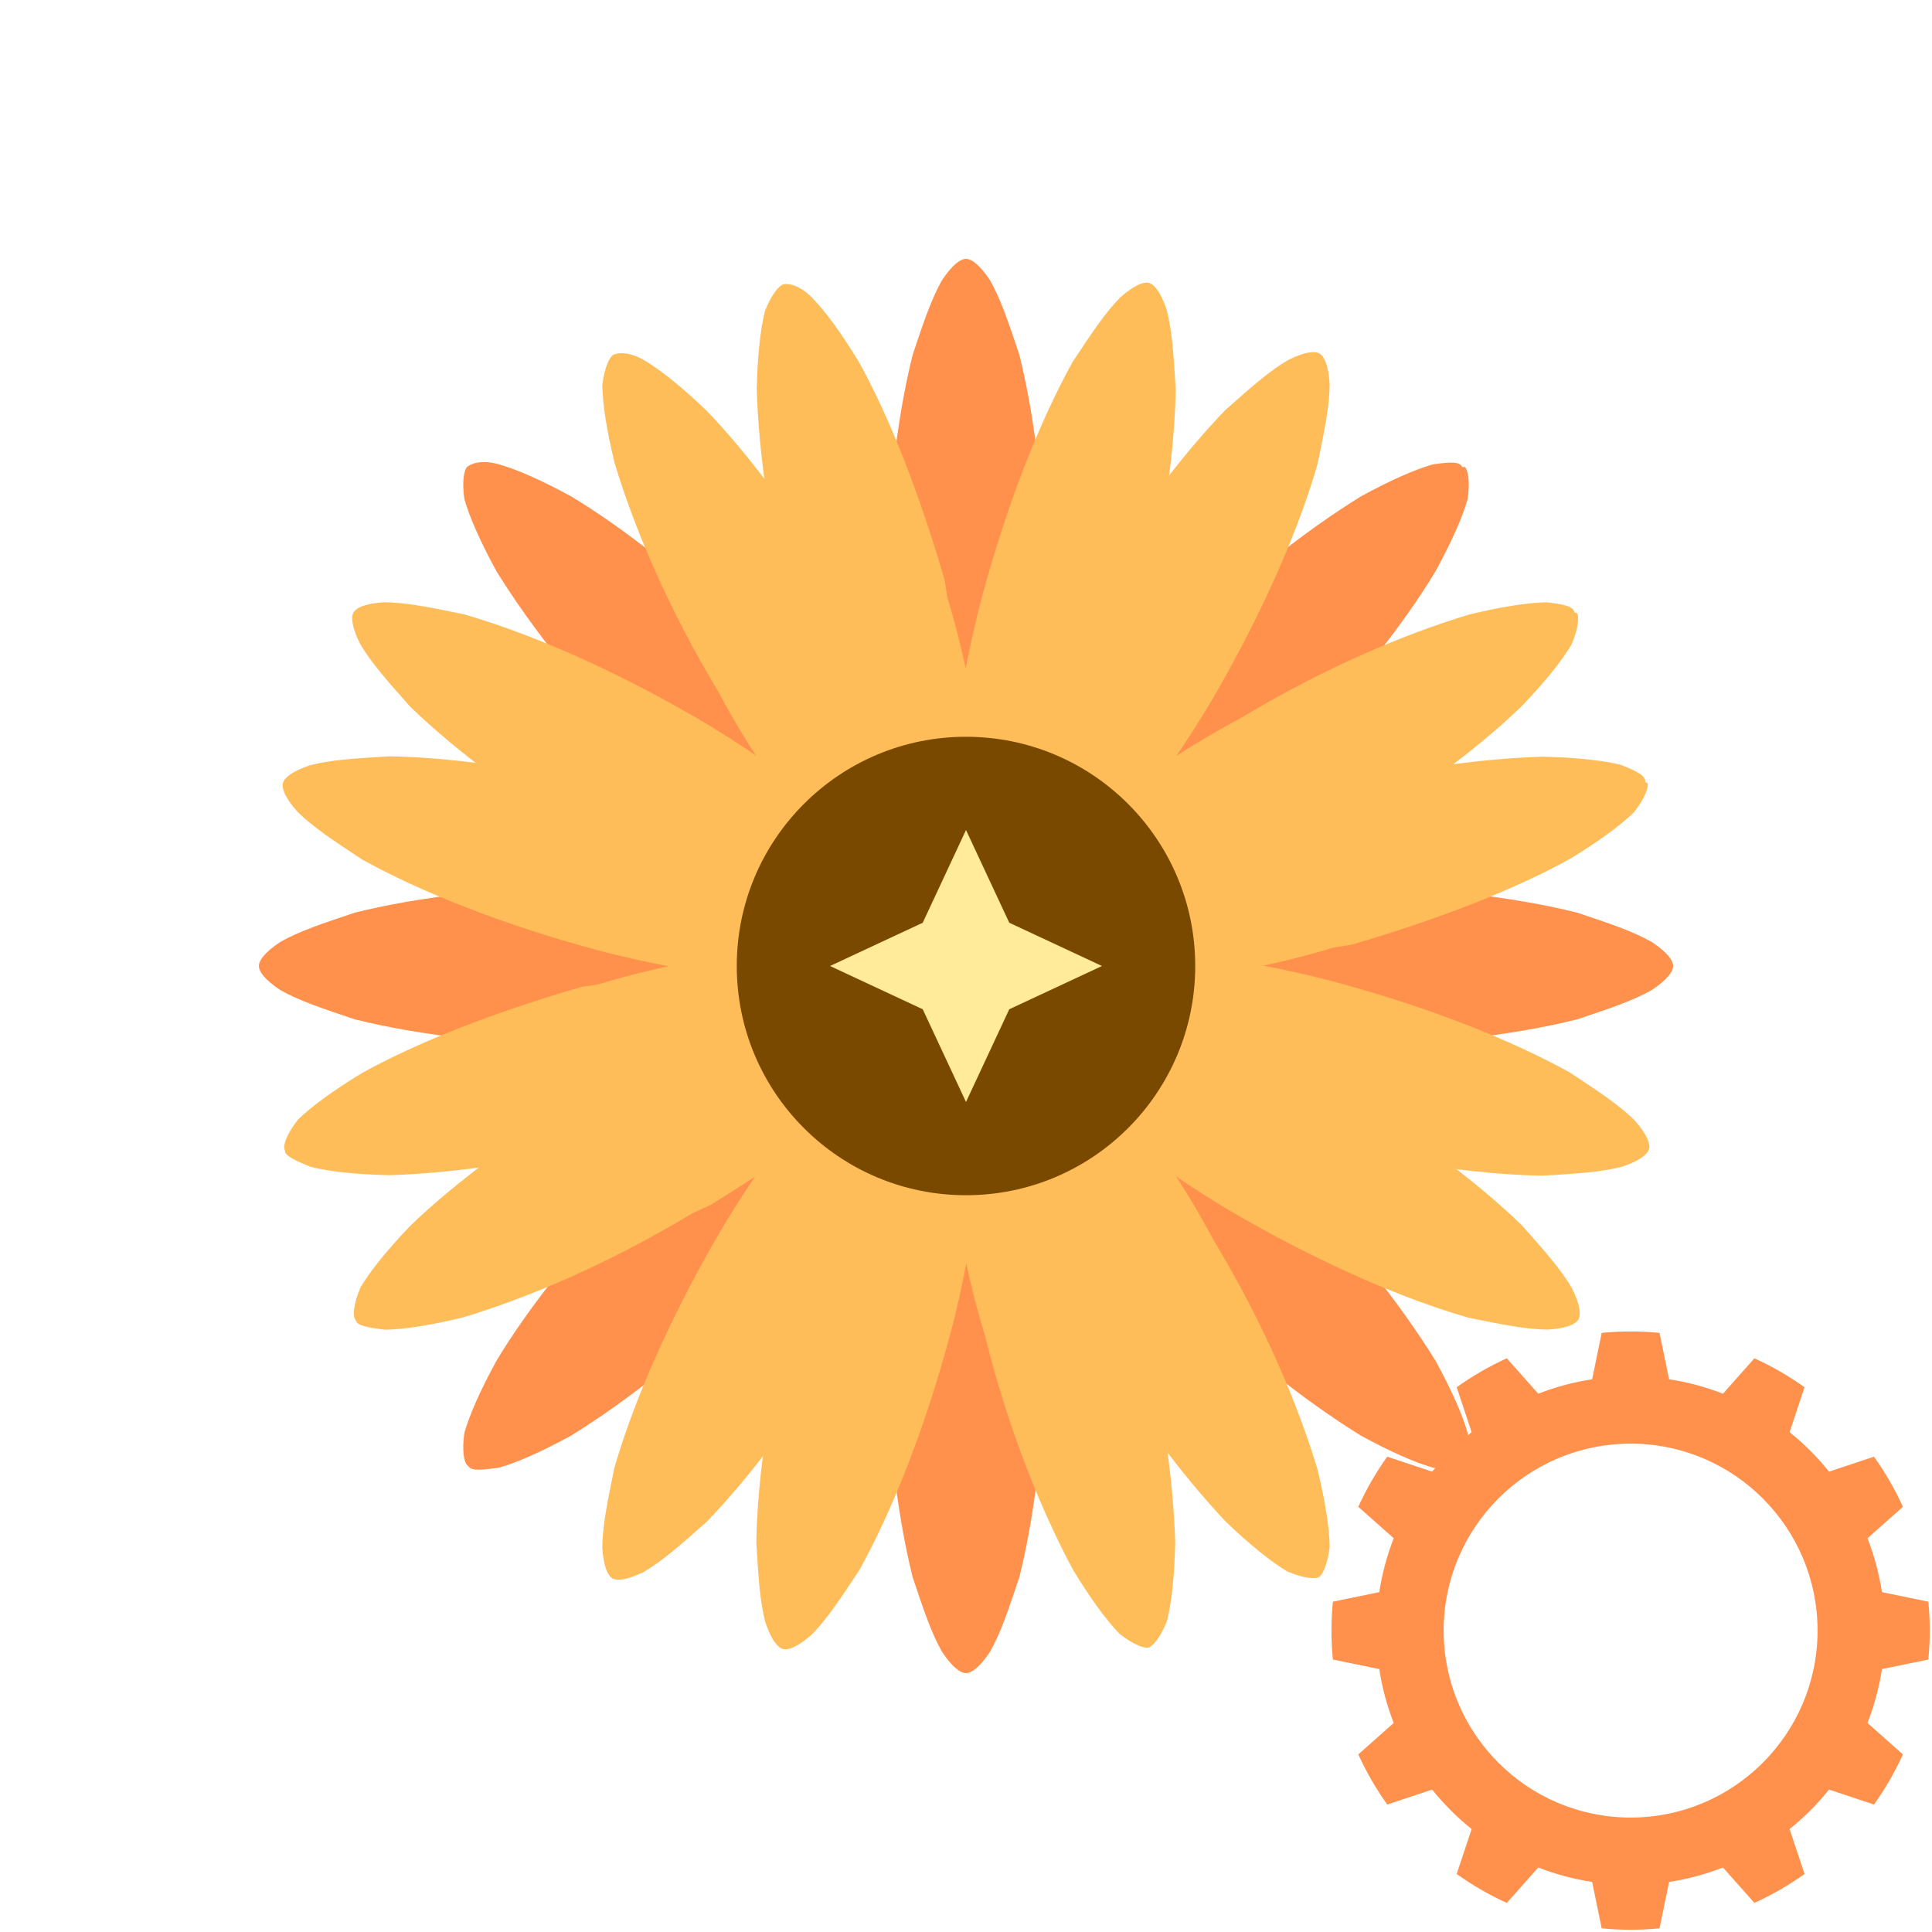
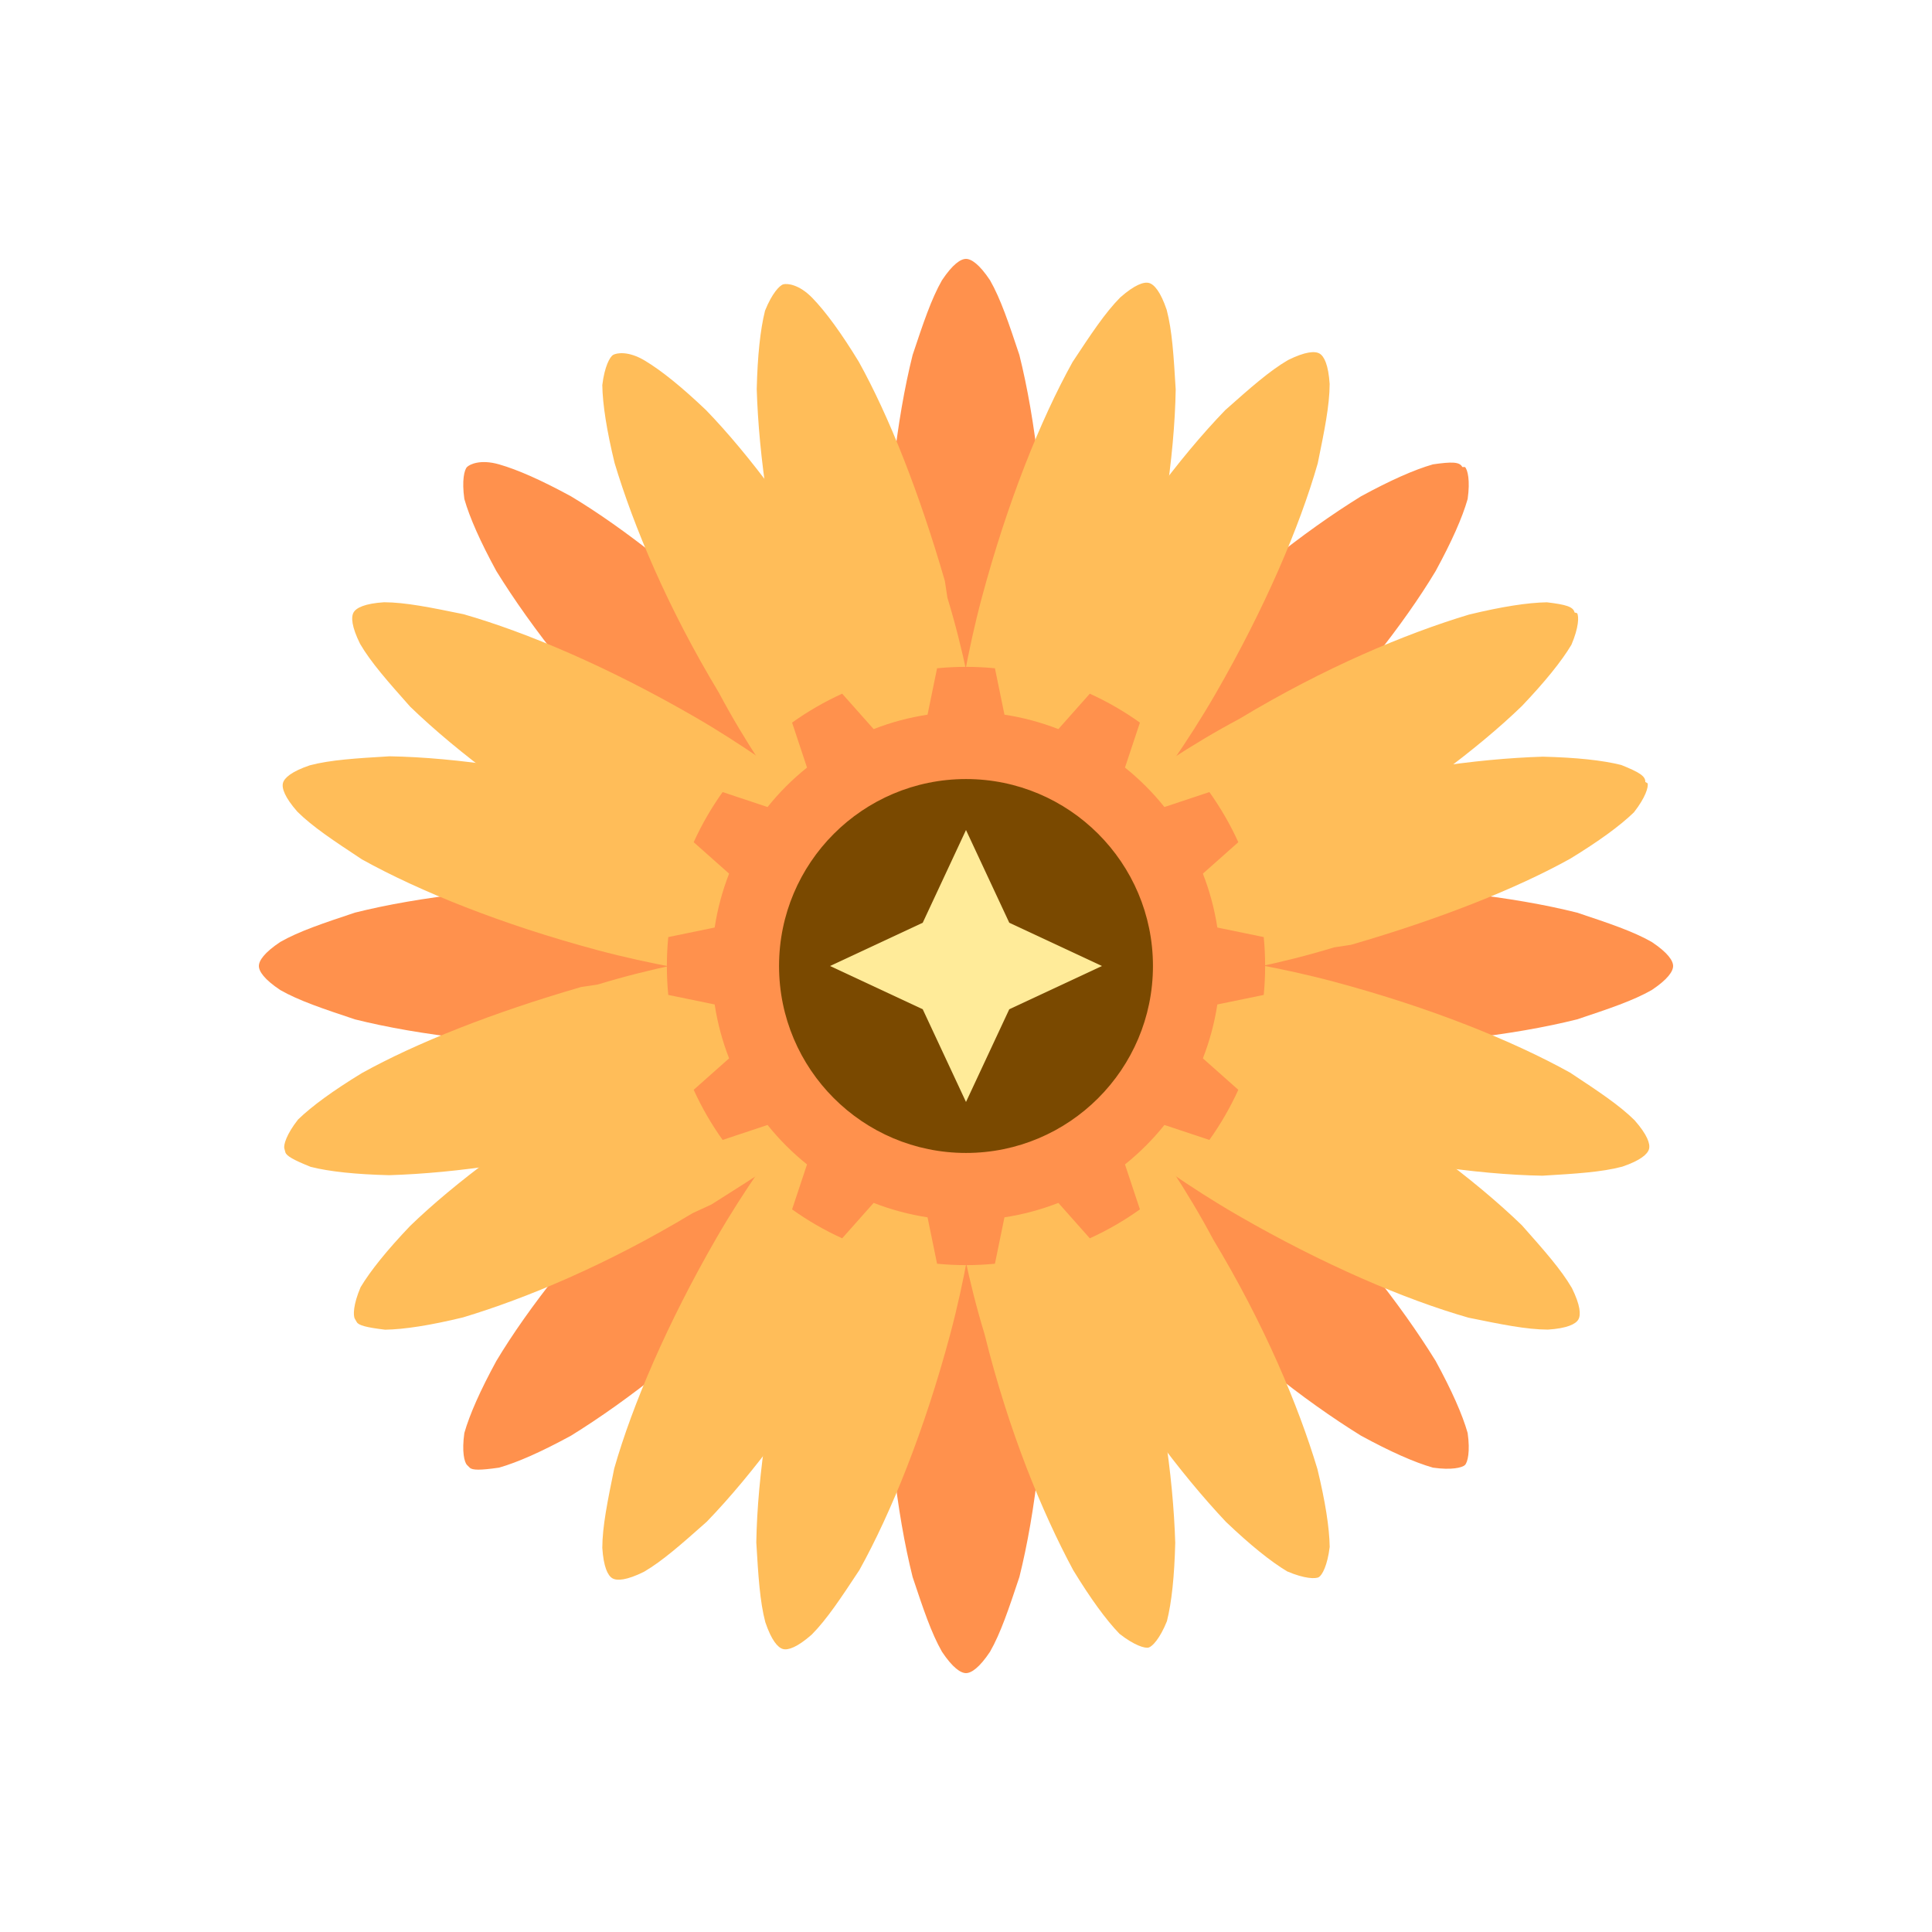
<svg xmlns="http://www.w3.org/2000/svg" width="1000" zoomAndPan="magnify" viewBox="0 0 750 750" height="1000" preserveAspectRatio="xMidYMid meet" version="1.0">
  <style>#tc-gear{transform-box:fill-box;transform-origin:50% 50%;animation:tcgear 1.15s cubic-bezier(.33,.8,.35,1) 1 both}@keyframes tcgear{from{transform:rotate(0deg)}to{transform:rotate(360deg)}}@media (prefers-reduced-motion:reduce){#tc-gear{animation:none}}</style>
  <defs>
    <clipPath id="d05a4815b6">
      <path d="M 100.5 100.5 L 649.5 100.5 L 649.5 649.5 L 100.5 649.5 Z M 100.5 100.5 " clip-rule="nonzero" />
    </clipPath>
    <clipPath id="c7d09f3ecc">
      <path d="M 375 100.5 C 377.07 100.5 380.18 102.57 384.324 108.785 C 388.465 116.039 391.574 125.359 395.719 137.789 C 401.934 162.652 406.074 196.832 406.074 235.16 C 406.074 256.914 404.004 276.594 401.934 295.238 L 399.859 315.957 L 412.289 299.383 C 423.684 284.883 437.152 269.344 452.688 254.84 C 479.621 226.875 506.555 206.156 528.305 192.691 C 539.699 186.477 549.023 182.332 556.273 180.262 C 563.523 179.223 566.633 179.223 567.668 181.297 L 568.703 181.297 C 569.738 182.332 570.777 186.477 569.738 193.727 C 567.668 200.977 563.523 210.301 557.309 221.695 C 544.879 242.41 525.199 267.273 500.336 293.168 L 495.16 297.312 C 480.656 312.848 465.117 326.316 450.617 337.711 L 434.043 350.141 L 454.762 348.066 C 473.406 345.996 493.086 343.926 514.84 343.926 C 553.164 343.926 587.348 348.066 612.211 354.281 C 624.641 358.426 633.961 361.535 641.215 365.676 C 647.43 369.82 649.5 372.93 649.5 375 C 649.5 377.07 647.43 380.18 641.215 384.324 C 633.961 388.465 624.641 391.574 612.211 395.719 C 587.348 401.934 553.164 406.074 514.84 406.074 C 493.086 406.074 473.406 404.004 454.762 401.934 L 434.043 399.859 L 450.617 412.289 C 465.117 423.684 480.656 437.152 495.16 452.688 C 523.125 479.621 543.844 506.555 557.309 528.305 C 563.523 539.699 567.668 549.023 569.738 556.273 C 570.777 563.523 569.738 567.668 568.703 568.703 C 567.668 569.738 563.523 570.777 556.273 569.738 C 549.023 567.668 539.699 563.523 528.305 557.309 C 506.555 543.844 479.621 523.125 452.688 495.16 C 437.152 480.656 423.684 465.117 412.289 450.617 L 399.859 434.043 L 401.934 454.762 C 404.004 473.406 406.074 493.086 406.074 514.84 C 406.074 553.164 401.934 587.348 395.719 612.211 C 391.574 624.641 388.465 633.961 384.324 641.215 C 380.18 647.43 377.07 649.5 375 649.5 C 372.93 649.5 369.82 647.43 365.676 641.215 C 361.535 633.961 358.426 624.641 354.281 612.211 C 348.066 587.348 343.926 553.164 343.926 514.84 C 343.926 493.086 345.996 473.406 348.066 454.762 L 350.141 434.043 L 337.711 450.617 C 328.387 463.047 315.957 476.512 303.527 489.98 L 297.312 495.16 C 270.379 523.125 243.445 543.844 221.695 557.309 C 210.301 563.523 200.977 567.668 193.727 569.738 C 186.477 570.777 183.367 570.777 182.332 569.738 L 181.297 568.703 C 180.262 567.668 179.223 563.523 180.262 556.273 C 182.332 549.023 186.477 539.699 192.691 528.305 C 205.121 507.59 224.801 482.727 249.664 456.832 L 254.84 452.688 C 269.344 437.152 284.883 423.684 299.383 412.289 L 315.957 399.859 L 295.238 401.934 C 276.594 404.004 256.914 406.074 235.16 406.074 C 196.832 406.074 162.652 401.934 137.789 395.719 C 125.359 391.574 116.039 388.465 108.785 384.324 C 102.57 380.18 100.5 377.07 100.5 375 C 100.5 372.93 102.57 369.82 108.785 365.676 C 116.039 361.535 125.359 358.426 137.789 354.281 C 162.652 348.066 196.832 343.926 235.16 343.926 C 256.914 343.926 276.594 345.996 295.238 348.066 L 315.957 350.141 L 299.383 337.711 C 284.883 326.316 269.344 312.848 254.84 297.312 C 226.875 270.379 206.156 243.445 192.691 221.695 C 186.477 210.301 182.332 200.977 180.262 193.727 C 179.223 186.477 180.262 182.332 181.297 181.297 C 182.332 180.262 186.477 178.188 193.727 180.262 C 200.977 182.332 210.301 186.477 221.695 192.691 C 242.41 205.121 267.273 224.801 293.168 249.664 L 297.312 254.84 C 312.848 269.344 326.316 284.883 337.711 299.383 L 350.141 315.957 L 348.066 295.238 C 345.996 276.594 343.926 256.914 343.926 235.16 C 343.926 196.832 348.066 162.652 354.281 137.789 C 358.426 125.359 361.535 116.039 365.676 108.785 C 369.82 102.57 372.93 100.5 375 100.5 Z M 375 100.5 " clip-rule="nonzero" />
    </clipPath>
    <clipPath id="ae84f261d8">
      <path d="M 0.5 0.5 L 549.5 0.5 L 549.5 549.5 L 0.5 549.5 Z M 0.5 0.5 " clip-rule="nonzero" />
    </clipPath>
    <clipPath id="eb3291896d">
      <path d="M 275 0.5 C 277.07 0.5 280.18 2.57 284.324 8.785 C 288.465 16.039 291.574 25.359 295.719 37.789 C 301.934 62.652 306.074 96.832 306.074 135.16 C 306.074 156.914 304.004 176.594 301.934 195.238 L 299.859 215.957 L 312.289 199.383 C 323.684 184.883 337.152 169.344 352.688 154.84 C 379.621 126.875 406.555 106.156 428.305 92.691 C 439.699 86.477 449.023 82.332 456.273 80.262 C 463.523 79.223 466.633 79.223 467.668 81.297 L 468.703 81.297 C 469.738 82.332 470.777 86.477 469.738 93.727 C 467.668 100.977 463.523 110.301 457.309 121.695 C 444.879 142.41 425.199 167.273 400.336 193.168 L 395.16 197.312 C 380.656 212.848 365.117 226.316 350.617 237.711 L 334.043 250.141 L 354.762 248.066 C 373.406 245.996 393.086 243.926 414.84 243.926 C 453.164 243.926 487.348 248.066 512.211 254.281 C 524.641 258.426 533.961 261.535 541.215 265.676 C 547.43 269.82 549.5 272.93 549.5 275 C 549.5 277.07 547.43 280.18 541.215 284.324 C 533.961 288.465 524.641 291.574 512.211 295.719 C 487.348 301.934 453.164 306.074 414.84 306.074 C 393.086 306.074 373.406 304.004 354.762 301.934 L 334.043 299.859 L 350.617 312.289 C 365.117 323.684 380.656 337.152 395.16 352.688 C 423.125 379.621 443.844 406.555 457.309 428.305 C 463.523 439.699 467.668 449.023 469.738 456.273 C 470.777 463.523 469.738 467.668 468.703 468.703 C 467.668 469.738 463.523 470.777 456.273 469.738 C 449.023 467.668 439.699 463.523 428.305 457.309 C 406.555 443.844 379.621 423.125 352.688 395.16 C 337.152 380.656 323.684 365.117 312.289 350.617 L 299.859 334.043 L 301.934 354.762 C 304.004 373.406 306.074 393.086 306.074 414.84 C 306.074 453.164 301.934 487.348 295.719 512.211 C 291.574 524.641 288.465 533.961 284.324 541.215 C 280.18 547.43 277.07 549.5 275 549.5 C 272.93 549.5 269.82 547.43 265.676 541.215 C 261.535 533.961 258.426 524.641 254.281 512.211 C 248.066 487.348 243.926 453.164 243.926 414.84 C 243.926 393.086 245.996 373.406 248.066 354.762 L 250.141 334.043 L 237.711 350.617 C 228.387 363.047 215.957 376.512 203.527 389.98 L 197.312 395.16 C 170.379 423.125 143.445 443.844 121.695 457.309 C 110.301 463.523 100.977 467.668 93.727 469.738 C 86.477 470.777 83.367 470.777 82.332 469.738 L 81.297 468.703 C 80.262 467.668 79.223 463.523 80.262 456.273 C 82.332 449.023 86.477 439.699 92.691 428.305 C 105.121 407.59 124.801 382.727 149.664 356.832 L 154.84 352.688 C 169.344 337.152 184.883 323.684 199.383 312.289 L 215.957 299.859 L 195.238 301.934 C 176.594 304.004 156.914 306.074 135.16 306.074 C 96.832 306.074 62.652 301.934 37.789 295.719 C 25.359 291.574 16.039 288.465 8.785 284.324 C 2.57 280.18 0.5 277.07 0.5 275 C 0.5 272.93 2.57 269.82 8.785 265.676 C 16.039 261.535 25.359 258.426 37.789 254.281 C 62.652 248.066 96.832 243.926 135.16 243.926 C 156.914 243.926 176.594 245.996 195.238 248.066 L 215.957 250.141 L 199.383 237.711 C 184.883 226.316 169.344 212.848 154.84 197.312 C 126.875 170.379 106.156 143.445 92.691 121.695 C 86.477 110.301 82.332 100.977 80.262 93.727 C 79.223 86.477 80.262 82.332 81.297 81.297 C 82.332 80.262 86.477 78.188 93.727 80.262 C 100.977 82.332 110.301 86.477 121.695 92.691 C 142.41 105.121 167.273 124.801 193.168 149.664 L 197.312 154.84 C 212.848 169.344 226.316 184.883 237.711 199.383 L 250.141 215.957 L 248.066 195.238 C 245.996 176.594 243.926 156.914 243.926 135.16 C 243.926 96.832 248.066 62.652 254.281 37.789 C 258.426 25.359 261.535 16.039 265.676 8.785 C 269.82 2.57 272.93 0.5 275 0.5 Z M 275 0.5 " clip-rule="nonzero" />
    </clipPath>
    <clipPath id="6c030078c9">
      <rect x="0" width="550" y="0" height="550" />
    </clipPath>
    <clipPath id="01cbc2da9d">
      <path d="M 109 109 L 641 109 L 641 641 L 109 641 Z M 109 109 " clip-rule="nonzero" />
    </clipPath>
    <clipPath id="f4c6b8611a">
      <path d="M 180.898 38.809 L 711.191 180.898 L 569.102 711.191 L 38.809 569.102 Z M 180.898 38.809 " clip-rule="nonzero" />
    </clipPath>
    <clipPath id="0904bf515a">
      <path d="M 446.047 109.852 C 448.047 110.391 450.512 113.195 452.906 120.27 C 455.031 128.348 455.621 138.156 456.406 151.234 C 455.973 176.855 451.129 210.949 441.211 247.969 C 435.578 268.98 428.484 287.453 421.656 304.93 L 414.293 324.402 L 430.59 311.609 C 445.352 300.551 462.379 289.031 481.141 279.043 C 514.395 259 545.77 245.957 570.266 238.582 C 582.883 235.527 592.961 233.938 600.5 233.812 C 607.77 234.688 610.773 235.492 611.238 237.762 L 612.238 238.031 C 612.969 239.301 612.898 243.57 610.02 250.305 C 606.145 256.773 599.727 264.707 590.777 274.102 C 573.406 290.898 547.961 309.816 517.246 328.395 L 511.172 331.059 C 493.141 342.312 474.648 351.297 457.691 358.551 L 438.465 366.27 L 459.012 369.629 C 477.559 372.453 497.105 375.547 518.117 381.176 C 555.137 391.098 587.082 403.945 609.488 416.383 C 620.422 423.602 628.625 429.016 634.555 434.895 C 639.484 440.508 640.684 444.043 640.148 446.047 C 639.609 448.047 636.805 450.512 629.73 452.906 C 621.652 455.031 611.844 455.621 598.766 456.406 C 573.145 455.973 539.051 451.129 502.031 441.211 C 481.02 435.578 462.547 428.484 445.07 421.656 L 425.598 414.293 L 438.391 430.59 C 449.449 445.352 460.969 462.379 470.957 481.141 C 491 514.395 504.043 545.77 511.418 570.266 C 514.473 582.883 516.062 592.961 516.188 600.5 C 515.312 607.77 513.238 611.504 511.969 612.238 C 510.699 612.969 506.43 612.898 499.695 610.02 C 493.227 606.145 485.293 599.727 475.898 590.777 C 458.371 572.137 437.719 545.156 418.941 511.172 C 407.688 493.141 398.703 474.648 391.449 457.691 L 383.73 438.465 L 380.371 459.012 C 377.547 477.559 374.453 497.105 368.824 518.117 C 358.902 555.137 346.055 587.082 333.617 609.488 C 326.398 620.422 320.984 628.625 315.105 634.555 C 309.492 639.484 305.957 640.684 303.953 640.148 C 301.953 639.609 299.488 636.805 297.094 629.73 C 294.969 621.652 294.379 611.844 293.594 598.766 C 294.027 573.145 298.871 539.051 308.789 502.031 C 314.422 481.02 321.516 462.547 328.344 445.07 L 335.707 425.598 L 319.41 438.391 C 307.188 447.984 291.695 457.773 276.203 467.562 L 268.859 470.957 C 235.605 491 204.23 504.043 179.734 511.418 C 167.117 514.473 157.039 516.062 149.5 516.188 C 142.23 515.312 139.227 514.508 138.496 513.238 L 137.762 511.969 C 137.031 510.699 137.102 506.43 139.98 499.695 C 143.855 493.227 150.273 485.293 159.223 475.898 C 176.594 459.102 202.039 440.184 232.754 421.605 L 238.828 418.941 C 256.859 407.688 275.352 398.703 292.309 391.449 L 311.535 383.73 L 290.988 380.371 C 272.441 377.547 252.895 374.453 231.883 368.824 C 194.863 358.902 162.918 346.055 140.512 333.617 C 129.578 326.398 121.375 320.984 115.445 315.105 C 110.516 309.492 109.316 305.957 109.852 303.953 C 110.391 301.953 113.195 299.488 120.27 297.094 C 128.348 294.969 138.156 294.379 151.234 293.594 C 176.855 294.027 210.949 298.871 247.969 308.789 C 268.98 314.422 287.453 321.516 304.93 328.344 L 324.402 335.707 L 311.609 319.41 C 300.551 304.648 289.031 287.621 279.043 268.859 C 259 235.605 245.957 204.23 238.582 179.734 C 235.527 167.117 233.938 157.039 233.812 149.5 C 234.688 142.23 236.762 138.496 238.031 137.762 C 239.301 137.031 243.836 136.102 250.305 139.98 C 256.773 143.855 264.707 150.273 274.102 159.223 C 290.898 176.594 309.816 202.039 328.395 232.754 L 331.059 238.828 C 342.312 256.859 351.297 275.352 358.551 292.309 L 366.27 311.535 L 369.629 290.988 C 372.453 272.441 375.547 252.895 381.176 231.883 C 391.098 194.863 403.945 162.918 416.383 140.512 C 423.602 129.578 429.016 121.375 434.895 115.445 C 440.508 110.516 444.043 109.316 446.047 109.852 Z M 446.047 109.852 " clip-rule="nonzero" />
    </clipPath>
    <clipPath id="41d357b5fa">
      <path d="M 0.199 0.199 L 531.801 0.199 L 531.801 531.801 L 0.199 531.801 Z M 0.199 0.199 " clip-rule="nonzero" />
    </clipPath>
    <clipPath id="9a50b320e7">
      <path d="M 71.898 -70.191 L 602.191 71.898 L 460.102 602.191 L -70.191 460.102 Z M 71.898 -70.191 " clip-rule="nonzero" />
    </clipPath>
    <clipPath id="b989963015">
      <path d="M 337.047 0.852 C 339.047 1.391 341.512 4.195 343.906 11.27 C 346.031 19.348 346.621 29.156 347.406 42.234 C 346.973 67.855 342.129 101.949 332.211 138.969 C 326.578 159.98 319.484 178.453 312.656 195.93 L 305.293 215.402 L 321.59 202.609 C 336.352 191.551 353.379 180.031 372.141 170.043 C 405.395 150 436.77 136.957 461.266 129.582 C 473.883 126.527 483.961 124.938 491.5 124.812 C 498.77 125.688 501.773 126.492 502.238 128.762 L 503.238 129.031 C 503.969 130.301 503.898 134.57 501.02 141.305 C 497.145 147.773 490.727 155.707 481.777 165.102 C 464.406 181.898 438.961 200.816 408.246 219.395 L 402.172 222.059 C 384.141 233.312 365.648 242.297 348.691 249.551 L 329.465 257.27 L 350.012 260.629 C 368.559 263.453 388.105 266.547 409.117 272.176 C 446.137 282.098 478.082 294.945 500.488 307.383 C 511.422 314.602 519.625 320.016 525.555 325.895 C 530.484 331.508 531.684 335.043 531.148 337.047 C 530.609 339.047 527.805 341.512 520.73 343.906 C 512.652 346.031 502.844 346.621 489.766 347.406 C 464.145 346.973 430.051 342.129 393.031 332.211 C 372.02 326.578 353.547 319.484 336.07 312.656 L 316.598 305.293 L 329.391 321.59 C 340.449 336.352 351.969 353.379 361.957 372.141 C 382 405.395 395.043 436.77 402.418 461.266 C 405.473 473.883 407.062 483.961 407.188 491.5 C 406.312 498.77 404.238 502.504 402.969 503.238 C 401.699 503.969 397.43 503.898 390.695 501.02 C 384.227 497.145 376.293 490.727 366.898 481.777 C 349.371 463.137 328.719 436.156 309.941 402.172 C 298.688 384.141 289.703 365.648 282.449 348.691 L 274.73 329.465 L 271.371 350.012 C 268.547 368.559 265.453 388.105 259.824 409.117 C 249.902 446.137 237.055 478.082 224.617 500.488 C 217.398 511.422 211.984 519.625 206.105 525.555 C 200.492 530.484 196.957 531.684 194.953 531.148 C 192.953 530.609 190.488 527.805 188.094 520.73 C 185.969 512.652 185.379 502.844 184.594 489.766 C 185.027 464.145 189.871 430.051 199.789 393.031 C 205.422 372.02 212.516 353.547 219.344 336.07 L 226.707 316.598 L 210.41 329.391 C 198.188 338.984 182.695 348.773 167.203 358.562 L 159.859 361.957 C 126.605 382 95.23 395.043 70.734 402.418 C 58.117 405.473 48.039 407.062 40.5 407.188 C 33.23 406.312 30.227 405.508 29.496 404.238 L 28.762 402.969 C 28.031 401.699 28.102 397.43 30.98 390.695 C 34.855 384.227 41.273 376.293 50.223 366.898 C 67.594 350.102 93.039 331.184 123.754 312.605 L 129.828 309.941 C 147.859 298.688 166.352 289.703 183.309 282.449 L 202.535 274.73 L 181.988 271.371 C 163.441 268.547 143.895 265.453 122.883 259.824 C 85.863 249.902 53.918 237.055 31.512 224.617 C 20.578 217.398 12.375 211.984 6.445 206.105 C 1.516 200.492 0.316 196.957 0.852 194.953 C 1.391 192.953 4.195 190.488 11.27 188.094 C 19.348 185.969 29.156 185.379 42.234 184.594 C 67.855 185.027 101.949 189.871 138.969 199.789 C 159.98 205.422 178.453 212.516 195.93 219.344 L 215.402 226.707 L 202.609 210.41 C 191.551 195.648 180.031 178.621 170.043 159.859 C 150 126.605 136.957 95.23 129.582 70.734 C 126.527 58.117 124.938 48.039 124.812 40.5 C 125.688 33.23 127.762 29.496 129.031 28.762 C 130.301 28.031 134.836 27.102 141.305 30.98 C 147.773 34.855 155.707 41.273 165.102 50.223 C 181.898 67.594 200.816 93.039 219.395 123.754 L 222.059 129.828 C 233.312 147.859 242.297 166.352 249.551 183.309 L 257.27 202.535 L 260.629 181.988 C 263.453 163.441 266.547 143.895 272.176 122.883 C 282.098 85.863 294.945 53.918 307.383 31.512 C 314.602 20.578 320.016 12.375 325.895 6.445 C 331.508 1.516 335.043 0.316 337.047 0.852 Z M 337.047 0.852 " clip-rule="nonzero" />
    </clipPath>
    <clipPath id="81a7d6986e">
      <rect x="0" width="532" y="0" height="532" />
    </clipPath>
    <clipPath id="57fcdaf825">
      <path d="M 110 110 L 640 110 L 640 640 L 110 640 Z M 110 110 " clip-rule="nonzero" />
    </clipPath>
    <clipPath id="e0897f0ad9">
      <path d="M 274.52 0 L 749.969 274.5 L 475.469 749.949 L 0.02 475.449 Z M 274.52 0 " clip-rule="nonzero" />
    </clipPath>
    <clipPath id="94709c1ed2">
      <path d="M 512.242 137.25 C 514.039 138.285 515.691 141.633 516.172 149.09 C 516.137 157.438 514.164 167.066 511.539 179.902 C 504.492 204.539 490.988 236.215 471.824 269.406 C 460.949 288.246 449.312 304.254 438.195 319.367 L 426.043 336.27 L 445.098 328.133 C 462.215 321.27 481.645 314.547 502.352 309.758 C 539.66 299.004 573.344 294.527 598.914 293.742 C 611.891 294.059 622.035 295.129 629.352 296.961 C 636.148 299.691 638.84 301.242 638.699 303.555 L 639.598 304.074 C 639.977 305.488 638.801 309.594 634.277 315.355 C 628.859 320.602 620.609 326.602 609.531 333.363 C 588.406 345.09 558.934 356.777 524.453 366.773 L 517.898 367.773 C 497.57 373.977 477.379 377.871 459.125 380.488 L 438.555 382.965 L 457.535 391.531 C 474.715 399.059 492.797 407.105 511.637 417.98 C 544.828 437.145 572.359 457.824 590.781 475.637 C 599.473 485.441 605.992 492.793 610.203 500.008 C 613.512 506.703 613.754 510.43 612.719 512.223 C 611.68 514.02 608.332 515.672 600.879 516.152 C 592.527 516.117 582.902 514.148 570.062 511.52 C 545.426 504.473 513.75 490.969 480.559 471.805 C 461.723 460.93 445.715 449.293 430.602 438.18 L 413.695 426.027 L 421.832 445.078 C 428.695 462.195 435.418 481.625 440.207 502.332 C 450.965 539.641 455.438 573.324 456.227 598.895 C 455.91 611.871 454.836 622.016 453.004 629.332 C 450.277 636.129 447.309 639.199 445.895 639.578 C 444.48 639.957 440.371 638.781 434.609 634.262 C 429.367 628.84 423.363 620.59 416.605 609.512 C 404.5 586.973 391.535 555.566 382.195 517.879 C 375.988 497.551 372.098 477.363 369.48 459.105 L 367 438.539 L 358.438 457.516 C 350.906 474.699 342.863 492.777 331.984 511.617 C 312.82 544.809 292.141 572.34 274.328 590.762 C 264.527 599.453 257.172 605.977 249.961 610.184 C 243.266 613.492 239.539 613.734 237.742 612.699 C 235.949 611.66 234.293 608.312 233.812 600.859 C 233.852 592.508 235.82 582.883 238.445 570.043 C 245.496 545.406 258.996 513.734 278.16 480.539 C 289.039 461.703 300.672 445.695 311.789 430.582 L 323.941 413.676 L 304.891 421.816 C 290.602 427.918 273.102 433.367 255.605 438.812 L 247.633 440.191 C 210.324 450.945 176.645 455.422 151.07 456.207 C 138.098 455.891 127.949 454.816 120.637 452.988 C 113.84 450.258 111.148 448.703 110.77 447.289 L 110.391 445.875 C 110.008 444.461 111.184 440.352 115.707 434.59 C 121.125 429.348 129.375 423.348 140.457 416.586 C 161.578 404.859 191.055 393.172 225.531 383.172 L 232.09 382.176 C 252.418 375.969 272.605 372.078 290.863 369.461 L 311.43 366.98 L 292.453 358.418 C 275.27 350.891 257.188 342.844 238.352 331.965 C 205.16 312.805 177.629 292.125 159.207 274.312 C 150.512 264.508 143.992 257.156 139.785 249.941 C 136.473 243.246 136.234 239.52 137.27 237.723 C 138.305 235.93 141.652 234.273 149.105 233.793 C 157.457 233.832 167.086 235.801 179.922 238.43 C 204.559 245.477 236.234 258.98 269.426 278.141 C 288.266 289.02 304.273 300.652 319.383 311.77 L 336.289 323.922 L 328.152 304.871 C 321.289 287.754 314.566 268.32 309.777 247.613 C 299.023 210.305 294.547 176.625 293.762 151.051 C 294.074 138.078 295.148 127.934 296.98 120.617 C 299.707 113.82 302.676 110.75 304.094 110.371 C 305.508 109.992 310.133 110.27 315.375 115.688 C 320.617 121.105 326.621 129.355 333.383 140.438 C 345.109 161.559 356.797 191.035 366.793 225.512 L 367.793 232.07 C 373.996 252.398 377.891 272.586 380.508 290.844 L 382.984 311.41 L 391.551 292.434 C 399.078 275.25 407.125 257.172 418 238.332 C 437.164 205.141 457.844 177.609 475.656 159.188 C 485.461 150.492 492.812 143.973 500.027 139.766 C 506.723 136.453 510.449 136.215 512.242 137.25 Z M 512.242 137.25 " clip-rule="nonzero" />
    </clipPath>
    <clipPath id="fa552f1007">
      <path d="M 0 0 L 530 0 L 530 530 L 0 530 Z M 0 0 " clip-rule="nonzero" />
    </clipPath>
    <clipPath id="aa67dc56d3">
      <path d="M 164.52 -110 L 639.969 164.5 L 365.469 639.949 L -109.98 365.449 Z M 164.52 -110 " clip-rule="nonzero" />
    </clipPath>
    <clipPath id="5ba09f6b6b">
      <path d="M 402.242 27.25 C 404.039 28.285 405.691 31.633 406.172 39.09 C 406.137 47.438 404.164 57.066 401.539 69.902 C 394.492 94.539 380.988 126.215 361.824 159.406 C 350.949 178.246 339.312 194.254 328.195 209.367 L 316.043 226.27 L 335.098 218.133 C 352.215 211.27 371.645 204.547 392.352 199.758 C 429.66 189.004 463.344 184.527 488.914 183.742 C 501.891 184.059 512.035 185.129 519.352 186.961 C 526.148 189.691 528.84 191.242 528.699 193.555 L 529.598 194.074 C 529.977 195.488 528.801 199.594 524.277 205.355 C 518.859 210.602 510.609 216.602 499.531 223.363 C 478.406 235.09 448.934 246.777 414.453 256.773 L 407.898 257.773 C 387.57 263.977 367.379 267.871 349.125 270.488 L 328.555 272.965 L 347.535 281.531 C 364.715 289.059 382.797 297.105 401.637 307.98 C 434.828 327.145 462.359 347.824 480.781 365.637 C 489.473 375.441 495.992 382.793 500.203 390.008 C 503.512 396.703 503.754 400.43 502.719 402.223 C 501.68 404.02 498.332 405.672 490.879 406.152 C 482.527 406.117 472.902 404.148 460.062 401.52 C 435.426 394.473 403.75 380.969 370.559 361.805 C 351.723 350.93 335.715 339.293 320.602 328.18 L 303.695 316.027 L 311.832 335.078 C 318.695 352.195 325.418 371.625 330.207 392.332 C 340.965 429.641 345.438 463.324 346.227 488.895 C 345.91 501.871 344.836 512.016 343.004 519.332 C 340.277 526.129 337.309 529.199 335.895 529.578 C 334.48 529.957 330.371 528.781 324.609 524.262 C 319.367 518.84 313.363 510.59 306.605 499.512 C 294.5 476.973 281.535 445.566 272.195 407.879 C 265.988 387.551 262.098 367.363 259.48 349.105 L 257 328.539 L 248.438 347.516 C 240.906 364.699 232.863 382.777 221.984 401.617 C 202.82 434.809 182.141 462.34 164.328 480.762 C 154.527 489.453 147.172 495.977 139.961 500.184 C 133.266 503.492 129.539 503.734 127.742 502.699 C 125.949 501.66 124.293 498.312 123.812 490.859 C 123.852 482.508 125.82 472.883 128.445 460.043 C 135.496 435.406 148.996 403.734 168.16 370.539 C 179.039 351.703 190.672 335.695 201.789 320.582 L 213.941 303.676 L 194.891 311.816 C 180.602 317.918 163.102 323.367 145.605 328.812 L 137.633 330.191 C 100.324 340.945 66.645 345.422 41.07 346.207 C 28.098 345.891 17.949 344.816 10.637 342.988 C 3.84 340.258 1.148 338.703 0.77 337.289 L 0.391 335.875 C 0.008 334.461 1.184 330.352 5.707 324.59 C 11.125 319.348 19.375 313.348 30.457 306.586 C 51.578 294.859 81.055 283.172 115.531 273.172 L 122.09 272.176 C 142.418 265.969 162.605 262.078 180.863 259.461 L 201.43 256.98 L 182.453 248.418 C 165.27 240.891 147.188 232.844 128.352 221.965 C 95.16 202.805 67.629 182.125 49.207 164.312 C 40.512 154.508 33.992 147.156 29.785 139.941 C 26.473 133.246 26.234 129.52 27.27 127.723 C 28.305 125.93 31.652 124.273 39.105 123.793 C 47.457 123.832 57.086 125.801 69.922 128.43 C 94.559 135.477 126.234 148.98 159.426 168.141 C 178.266 179.02 194.273 190.652 209.383 201.77 L 226.289 213.922 L 218.152 194.871 C 211.289 177.754 204.566 158.32 199.777 137.613 C 189.023 100.305 184.547 66.625 183.762 41.051 C 184.074 28.078 185.148 17.934 186.98 10.617 C 189.707 3.82 192.676 0.75 194.094 0.371 C 195.508 -0.008 200.133 0.27 205.375 5.688 C 210.617 11.105 216.621 19.355 223.383 30.438 C 235.109 51.559 246.797 81.035 256.793 115.512 L 257.793 122.07 C 263.996 142.398 267.891 162.586 270.508 180.844 L 272.984 201.41 L 281.551 182.434 C 289.078 165.25 297.125 147.172 308 128.332 C 327.164 95.141 347.844 67.609 365.656 49.188 C 375.461 40.492 382.812 33.973 390.027 29.766 C 396.723 26.453 400.449 26.215 402.242 27.25 Z M 402.242 27.25 " clip-rule="nonzero" />
    </clipPath>
    <clipPath id="0771598a0b">
      <rect x="0" width="530" y="0" height="530" />
    </clipPath>
    <clipPath id="06426f704e">
      <path d="M 286.012 286.012 L 463.988 286.012 L 463.988 463.988 L 286.012 463.988 Z M 286.012 286.012 " clip-rule="nonzero" />
    </clipPath>
    <clipPath id="ae6e16b9f7">
      <path d="M 375 286.012 C 325.852 286.012 286.012 325.852 286.012 375 C 286.012 424.148 325.852 463.988 375 463.988 C 424.148 463.988 463.988 424.148 463.988 375 C 463.988 325.852 424.148 286.012 375 286.012 Z M 375 286.012 " clip-rule="nonzero" />
    </clipPath>
    <clipPath id="2ff6a96843">
      <path d="M 0.012 0.012 L 177.988 0.012 L 177.988 177.988 L 0.012 177.988 Z M 0.012 0.012 " clip-rule="nonzero" />
    </clipPath>
    <clipPath id="ff87133e0d">
      <path d="M 89 0.012 C 39.852 0.012 0.012 39.852 0.012 89 C 0.012 138.148 39.852 177.988 89 177.988 C 138.148 177.988 177.988 138.148 177.988 89 C 177.988 39.852 138.148 0.012 89 0.012 Z M 89 0.012 " clip-rule="nonzero" />
    </clipPath>
    <clipPath id="c26acebeb9">
      <rect x="0" width="178" y="0" height="178" />
    </clipPath>
    <clipPath id="797d526342">
      <path d="M 258 258 L 491.125 258 L 491.125 491.125 L 258 491.125 Z M 258 258 " clip-rule="nonzero" />
    </clipPath>
    <clipPath id="6a22bcc9c3">
      <path d="M 386.23 259.422 L 389.93 277.434 C 397.09 278.527 404.105 280.402 410.855 283.039 L 423.062 269.289 C 429.895 272.395 436.41 276.156 442.516 280.52 L 436.715 297.969 C 442.367 302.496 447.504 307.633 452.031 313.285 L 469.48 307.48 C 473.844 313.59 477.605 320.105 480.711 326.938 L 466.961 339.145 C 469.594 345.895 471.473 352.91 472.57 360.066 L 490.578 363.77 C 491.305 371.238 491.305 378.762 490.578 386.23 L 472.57 389.93 C 471.473 397.09 469.594 404.105 466.961 410.855 L 480.711 423.062 C 477.605 429.895 473.844 436.406 469.48 442.516 L 452.031 436.715 C 447.504 442.363 442.367 447.504 436.715 452.031 L 442.516 469.477 C 436.41 473.844 429.895 477.602 423.062 480.711 L 410.855 466.961 C 404.105 469.59 397.09 471.473 389.93 472.566 L 386.23 490.578 C 378.762 491.305 371.238 491.305 363.77 490.578 L 360.07 472.566 C 352.91 471.473 345.891 469.59 339.145 466.961 L 326.934 480.711 C 320.105 477.602 313.59 473.844 307.484 469.477 L 313.285 452.031 C 307.633 447.504 302.492 442.363 297.965 436.715 L 280.52 442.516 C 276.156 436.406 272.395 429.895 269.285 423.062 L 283.035 410.855 C 280.406 404.105 278.523 397.09 277.43 389.93 L 259.422 386.23 C 258.695 378.762 258.695 371.238 259.422 363.77 L 277.43 360.066 C 278.523 352.91 280.406 345.895 283.035 339.145 L 269.285 326.938 C 272.395 320.105 276.156 313.59 280.52 307.48 L 297.965 313.285 C 302.492 307.633 307.633 302.496 313.285 297.969 L 307.484 280.52 C 313.59 276.156 320.105 272.395 326.934 269.289 L 339.145 283.039 C 345.891 280.402 352.91 278.527 360.07 277.434 L 363.77 259.422 C 371.238 258.695 378.762 258.695 386.23 259.422 Z M 375 302.426 C 334.941 302.426 302.426 334.945 302.426 374.996 C 302.426 415.055 334.941 447.574 375 447.574 C 415.055 447.574 447.574 415.055 447.574 374.996 C 447.574 334.945 415.055 302.426 375 302.426 Z M 375 302.426 " clip-rule="nonzero" />
    </clipPath>
    <clipPath id="3366419a69">
      <path d="M 0.719 0.719 L 233.125 0.719 L 233.125 233.125 L 0.719 233.125 Z M 0.719 0.719 " clip-rule="nonzero" />
    </clipPath>
    <clipPath id="3745051e9d">
      <path d="M 128.23 1.422 L 131.93 19.434 C 139.09 20.527 146.105 22.402 152.855 25.039 L 165.062 11.289 C 171.895 14.395 178.41 18.156 184.516 22.52 L 178.715 39.969 C 184.367 44.496 189.504 49.633 194.031 55.285 L 211.48 49.48 C 215.844 55.59 219.605 62.105 222.711 68.938 L 208.961 81.145 C 211.594 87.895 213.473 94.91 214.57 102.066 L 232.578 105.77 C 233.305 113.238 233.305 120.762 232.578 128.23 L 214.57 131.93 C 213.473 139.09 211.594 146.105 208.961 152.855 L 222.711 165.062 C 219.605 171.895 215.844 178.406 211.48 184.516 L 194.031 178.715 C 189.504 184.363 184.367 189.504 178.715 194.031 L 184.516 211.477 C 178.41 215.844 171.895 219.602 165.062 222.711 L 152.855 208.961 C 146.105 211.59 139.09 213.473 131.93 214.566 L 128.23 232.578 C 120.762 233.305 113.238 233.305 105.77 232.578 L 102.07 214.566 C 94.91 213.473 87.891 211.59 81.145 208.961 L 68.934 222.711 C 62.105 219.602 55.59 215.844 49.484 211.477 L 55.285 194.031 C 49.633 189.504 44.492 184.363 39.965 178.715 L 22.52 184.516 C 18.156 178.406 14.395 171.895 11.285 165.062 L 25.035 152.855 C 22.406 146.105 20.523 139.09 19.43 131.93 L 1.422 128.23 C 0.695 120.762 0.695 113.238 1.422 105.77 L 19.43 102.066 C 20.523 94.91 22.406 87.895 25.035 81.145 L 11.285 68.938 C 14.395 62.105 18.156 55.59 22.52 49.48 L 39.965 55.285 C 44.492 49.633 49.633 44.496 55.285 39.969 L 49.484 22.52 C 55.59 18.156 62.105 14.395 68.934 11.289 L 81.145 25.039 C 87.891 22.402 94.91 20.527 102.07 19.434 L 105.77 1.422 C 113.238 0.695 120.762 0.695 128.23 1.422 Z M 117 44.426 C 76.941 44.426 44.426 76.945 44.426 116.996 C 44.426 157.055 76.941 189.574 117 189.574 C 157.055 189.574 189.574 157.055 189.574 116.996 C 189.574 76.945 157.055 44.426 117 44.426 Z M 117 44.426 " clip-rule="nonzero" />
    </clipPath>
    <clipPath id="446fd20eed">
      <rect x="0" width="234" y="0" height="234" />
    </clipPath>
    <clipPath id="9889ab9aef">
      <path d="M 322.215 322.215 L 427.785 322.215 L 427.785 427.785 L 322.215 427.785 Z M 322.215 322.215 " clip-rule="nonzero" />
    </clipPath>
    <clipPath id="2eeb2643ff">
      <path d="M 375 322.215 L 391.797 358.203 L 427.785 375 L 391.797 391.797 L 375 427.785 L 358.203 391.797 L 322.215 375 L 358.203 358.203 Z M 375 322.215 " clip-rule="nonzero" />
    </clipPath>
    <clipPath id="6cffaaf1af">
      <path d="M 0.215 0.215 L 105.785 0.215 L 105.785 105.785 L 0.215 105.785 Z M 0.215 0.215 " clip-rule="nonzero" />
    </clipPath>
    <clipPath id="51bb7ec773">
      <path d="M 53 0.215 L 69.797 36.203 L 105.785 53 L 69.797 69.797 L 53 105.785 L 36.203 69.797 L 0.215 53 L 36.203 36.203 Z M 53 0.215 " clip-rule="nonzero" />
    </clipPath>
    <clipPath id="498e7076a3">
      <rect x="0" width="106" y="0" height="106" />
    </clipPath>
  </defs>
  <g clip-path="url(#d05a4815b6)">
    <g clip-path="url(#c7d09f3ecc)">
      <g transform="matrix(1, 0, 0, 1, 100, 100)">
        <g clip-path="url(#6c030078c9)">
          <g clip-path="url(#ae84f261d8)">
            <g clip-path="url(#eb3291896d)">
              <path fill="#ff914d" d="M 0.5 0.5 L 549.5 0.5 L 549.5 549.5 L 0.5 549.5 Z M 0.5 0.5 " fill-opacity="1" fill-rule="nonzero" />
            </g>
          </g>
        </g>
      </g>
    </g>
  </g>
  <g clip-path="url(#01cbc2da9d)">
    <g clip-path="url(#f4c6b8611a)">
      <g clip-path="url(#0904bf515a)">
        <g transform="matrix(1, 0, 0, 1, 109, 109)">
          <g clip-path="url(#81a7d6986e)">
            <g clip-path="url(#41d357b5fa)">
              <g clip-path="url(#9a50b320e7)">
                <g clip-path="url(#b989963015)">
                  <path fill="#ffbd59" d="M 71.898 -70.191 L 602.191 71.898 L 460.102 602.191 L -70.191 460.102 Z M 71.898 -70.191 " fill-opacity="1" fill-rule="nonzero" />
                </g>
              </g>
            </g>
          </g>
        </g>
      </g>
    </g>
  </g>
  <g clip-path="url(#57fcdaf825)">
    <g clip-path="url(#e0897f0ad9)">
      <g clip-path="url(#94709c1ed2)">
        <g transform="matrix(1, 0, 0, 1, 110, 110)">
          <g clip-path="url(#0771598a0b)">
            <g clip-path="url(#fa552f1007)">
              <g clip-path="url(#aa67dc56d3)">
                <g clip-path="url(#5ba09f6b6b)">
                  <path fill="#ffbd59" d="M 164.52 -110 L 639.969 164.5 L 365.469 639.949 L -109.98 365.449 Z M 164.52 -110 " fill-opacity="1" fill-rule="nonzero" />
                </g>
              </g>
            </g>
          </g>
        </g>
      </g>
    </g>
  </g>
  <g clip-path="url(#06426f704e)">
    <g clip-path="url(#ae6e16b9f7)">
      <g transform="matrix(1, 0, 0, 1, 286, 286)">
        <g clip-path="url(#c26acebeb9)">
          <g clip-path="url(#2ff6a96843)">
            <g clip-path="url(#ff87133e0d)">
              <path fill="#7a4900" d="M 0.012 0.012 L 177.988 0.012 L 177.988 177.988 L 0.012 177.988 Z M 0.012 0.012 " fill-opacity="1" fill-rule="nonzero" />
            </g>
          </g>
        </g>
      </g>
    </g>
  </g>
-   <g transform="translate(258,258)">
-     <g id="tc-gear">
-       <path fill="#ff914d" fill-opacity="1" fill-rule="nonzero" d="M 386.23 259.422 L 389.93 277.434 C 397.09 278.527 404.105 280.402 410.855 283.039 L 423.062 269.289 C 429.895 272.395 436.41 276.156 442.516 280.52 L 436.715 297.969 C 442.367 302.496 447.504 307.633 452.031 313.285 L 469.48 307.48 C 473.844 313.59 477.605 320.105 480.711 326.938 L 466.961 339.145 C 469.594 345.895 471.473 352.91 472.57 360.066 L 490.578 363.77 C 491.305 371.238 491.305 378.762 490.578 386.23 L 472.57 389.93 C 471.473 397.09 469.594 404.105 466.961 410.855 L 480.711 423.062 C 477.605 429.895 473.844 436.406 469.48 442.516 L 452.031 436.715 C 447.504 442.363 442.367 447.504 436.715 452.031 L 442.516 469.477 C 436.41 473.844 429.895 477.602 423.062 480.711 L 410.855 466.961 C 404.105 469.59 397.09 471.473 389.93 472.566 L 386.23 490.578 C 378.762 491.305 371.238 491.305 363.77 490.578 L 360.07 472.566 C 352.91 471.473 345.891 469.59 339.145 466.961 L 326.934 480.711 C 320.105 477.602 313.59 473.844 307.484 469.477 L 313.285 452.031 C 307.633 447.504 302.492 442.363 297.965 436.715 L 280.52 442.516 C 276.156 436.406 272.395 429.895 269.285 423.062 L 283.035 410.855 C 280.406 404.105 278.523 397.09 277.43 389.93 L 259.422 386.23 C 258.695 378.762 258.695 371.238 259.422 363.77 L 277.43 360.066 C 278.523 352.91 280.406 345.895 283.035 339.145 L 269.285 326.938 C 272.395 320.105 276.156 313.59 280.52 307.48 L 297.965 313.285 C 302.492 307.633 307.633 302.496 313.285 297.969 L 307.484 280.52 C 313.59 276.156 320.105 272.395 326.934 269.289 L 339.145 283.039 C 345.891 280.402 352.91 278.527 360.07 277.434 L 363.77 259.422 C 371.238 258.695 378.762 258.695 386.23 259.422 Z M 375 302.426 C 334.941 302.426 302.426 334.945 302.426 374.996 C 302.426 415.055 334.941 447.574 375 447.574 C 415.055 447.574 447.574 415.055 447.574 374.996 C 447.574 334.945 415.055 302.426 375 302.426 Z M 375 302.426 " />
-     </g>
+   <g id="tc-gear">
+     <path fill="#ff914d" fill-opacity="1" fill-rule="nonzero" d="M 386.23 259.422 L 389.93 277.434 C 397.09 278.527 404.105 280.402 410.855 283.039 L 423.062 269.289 C 429.895 272.395 436.41 276.156 442.516 280.52 L 436.715 297.969 C 442.367 302.496 447.504 307.633 452.031 313.285 L 469.48 307.48 C 473.844 313.59 477.605 320.105 480.711 326.938 L 466.961 339.145 C 469.594 345.895 471.473 352.91 472.57 360.066 L 490.578 363.77 C 491.305 371.238 491.305 378.762 490.578 386.23 L 472.57 389.93 C 471.473 397.09 469.594 404.105 466.961 410.855 L 480.711 423.062 C 477.605 429.895 473.844 436.406 469.48 442.516 L 452.031 436.715 C 447.504 442.363 442.367 447.504 436.715 452.031 L 442.516 469.477 C 436.41 473.844 429.895 477.602 423.062 480.711 L 410.855 466.961 C 404.105 469.59 397.09 471.473 389.93 472.566 L 386.23 490.578 C 378.762 491.305 371.238 491.305 363.77 490.578 L 360.07 472.566 C 352.91 471.473 345.891 469.59 339.145 466.961 L 326.934 480.711 C 320.105 477.602 313.59 473.844 307.484 469.477 L 313.285 452.031 C 307.633 447.504 302.492 442.363 297.965 436.715 L 280.52 442.516 C 276.156 436.406 272.395 429.895 269.285 423.062 L 283.035 410.855 C 280.406 404.105 278.523 397.09 277.43 389.93 L 259.422 386.23 C 258.695 378.762 258.695 371.238 259.422 363.77 L 277.43 360.066 C 278.523 352.91 280.406 345.895 283.035 339.145 L 269.285 326.938 C 272.395 320.105 276.156 313.59 280.52 307.48 L 297.965 313.285 C 302.492 307.633 307.633 302.496 313.285 297.969 L 307.484 280.52 C 313.59 276.156 320.105 272.395 326.934 269.289 L 339.145 283.039 C 345.891 280.402 352.91 278.527 360.07 277.434 L 363.77 259.422 C 371.238 258.695 378.762 258.695 386.23 259.422 Z M 375 302.426 C 334.941 302.426 302.426 334.945 302.426 374.996 C 302.426 415.055 334.941 447.574 375 447.574 C 415.055 447.574 447.574 415.055 447.574 374.996 C 447.574 334.945 415.055 302.426 375 302.426 Z M 375 302.426 " />
  </g>
  <g clip-path="url(#9889ab9aef)">
    <g clip-path="url(#2eeb2643ff)">
      <g transform="matrix(1, 0, 0, 1, 322, 322)">
        <g clip-path="url(#498e7076a3)">
          <g clip-path="url(#6cffaaf1af)">
            <g clip-path="url(#51bb7ec773)">
              <path fill="#ffeb99" d="M 0.215 0.215 L 105.785 0.215 L 105.785 105.785 L 0.215 105.785 Z M 0.215 0.215 " fill-opacity="1" fill-rule="nonzero" />
            </g>
          </g>
        </g>
      </g>
    </g>
  </g>
</svg>
